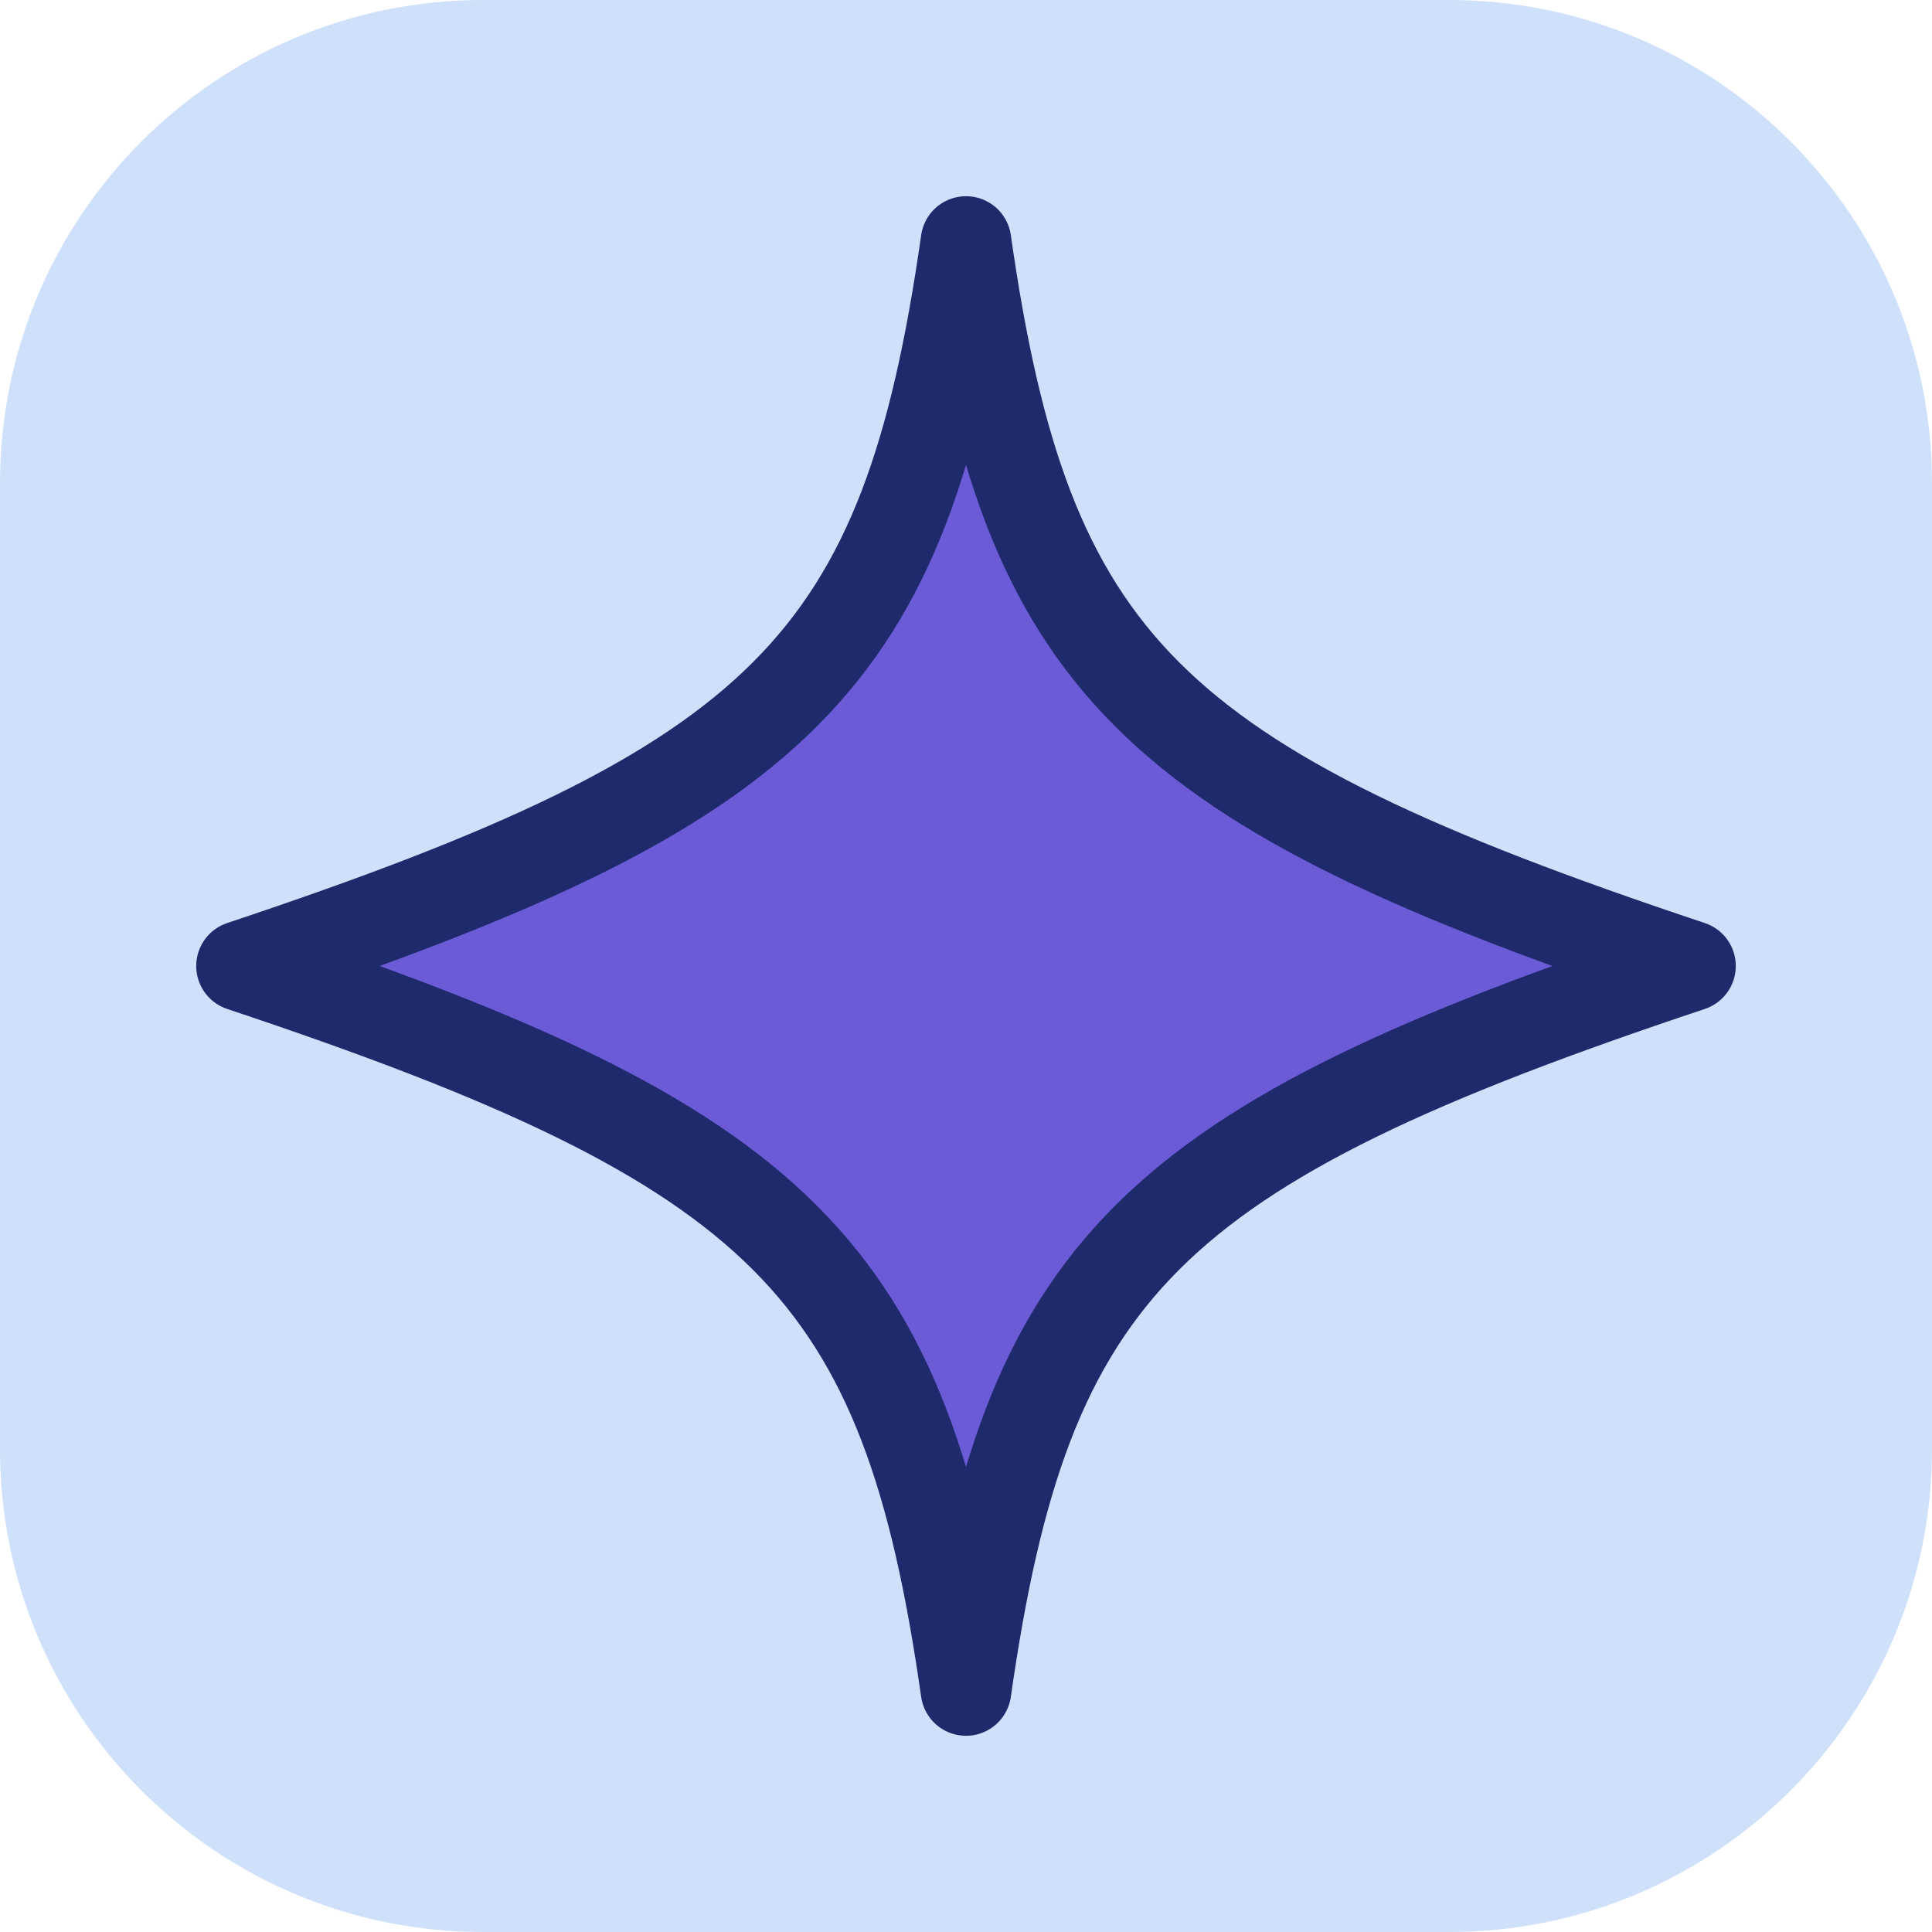
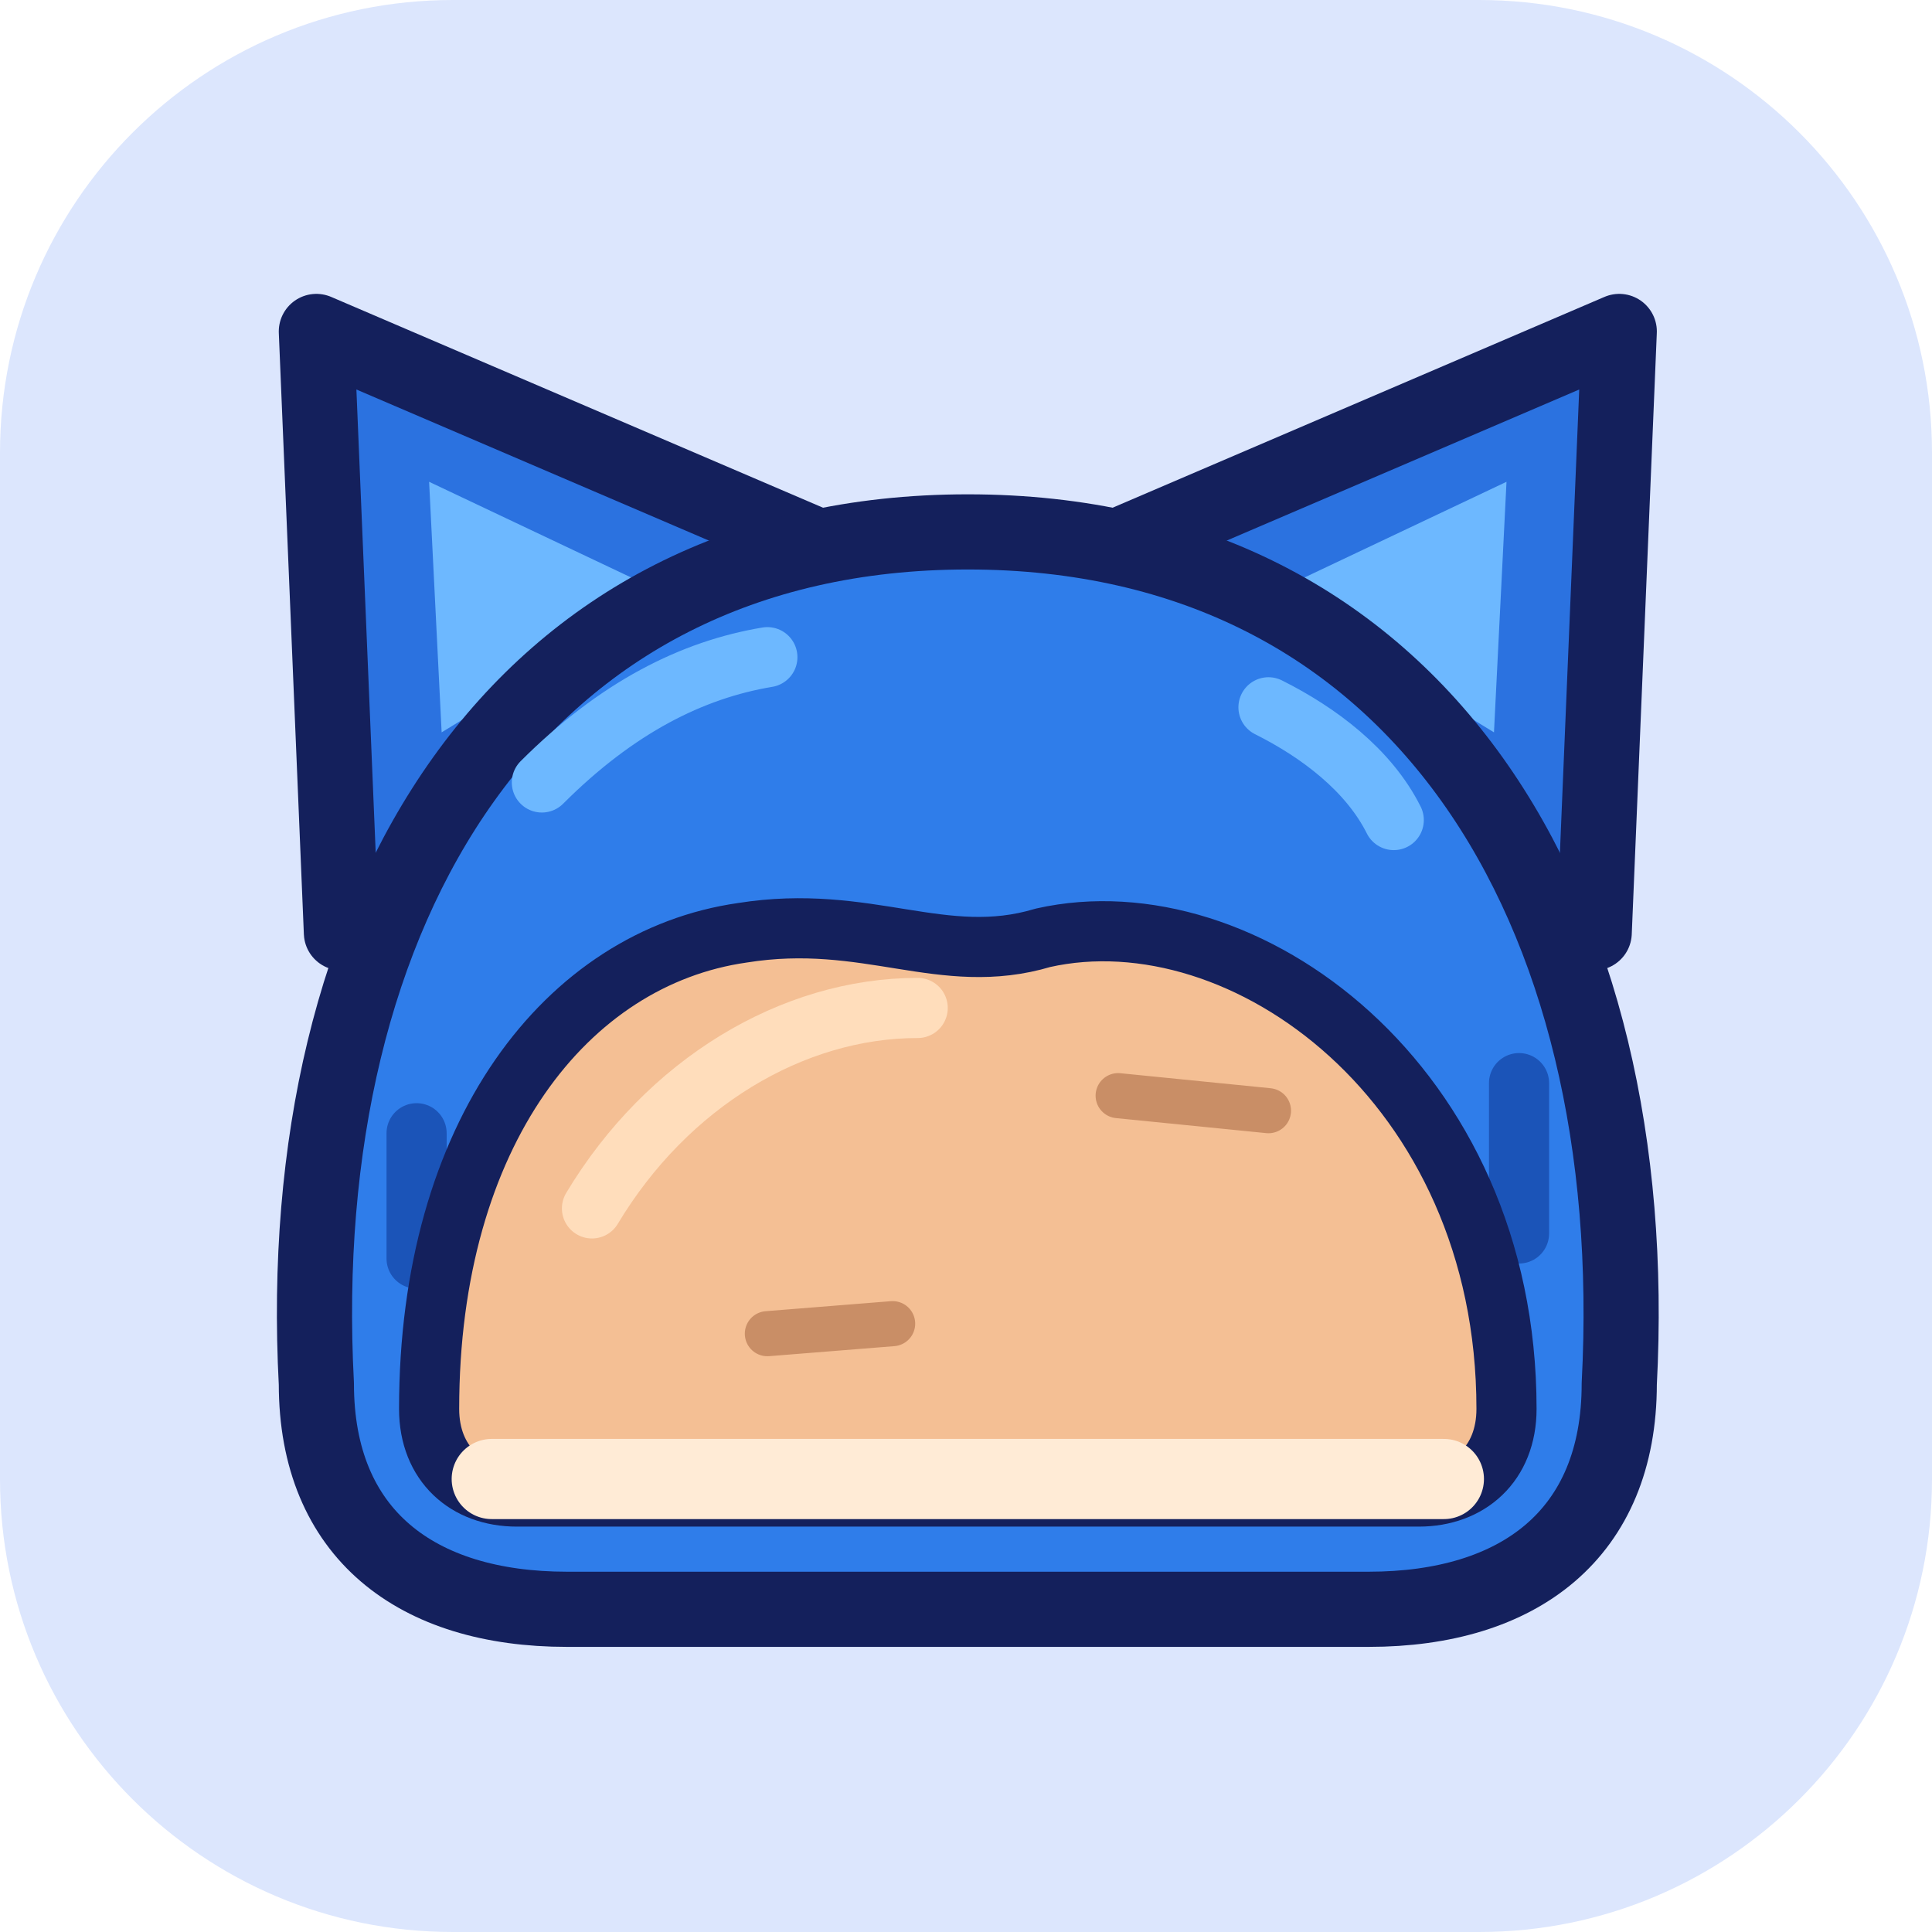
- <svg xmlns="http://www.w3.org/2000/svg" viewBox="0 0 64 64">
-   <rect width="64" height="64" rx="16" fill="#CFE0FB" />
-   <path d="M32 8c2 14 6 18 24 24-18 6-22 10-24 24-2-14-6-18-24-24 18-6 22-10 24-24Z" fill="#6B5BD6" stroke="#1E2A6B" stroke-width="3" stroke-linejoin="round" />
+ <svg xmlns="http://www.w3.org/2000/svg" viewBox="0 0 64 64" fill="none">
+   <rect width="64" height="64" rx="15" fill="#DCE6FD" />
+   <g transform="translate(5.5 6) scale(.83)">
+     <path d="M7 30 6 6 27 15Z" fill="#2B72E0" stroke="#14205C" stroke-width="3" stroke-linejoin="round" />
+     <path d="M57 30 58 6 37 15Z" fill="#2B72E0" stroke="#14205C" stroke-width="3" stroke-linejoin="round" />
+     <path d="M11 22 10.5 12 20 16.5Z" fill="#6DB8FF" />
+     <path d="M53 22 53.5 12 44 16.5Z" fill="#6DB8FF" />
+     <path d="M6 48C5 29 14 14 32 14S59 29 58 48C58 54 54 57 48 57H16C10 57 6 54 6 48Z" fill="#2F7DEA" stroke="#14205C" stroke-width="3" stroke-linejoin="round" />
+     <path d="M15 24c3-3 6-4.5 9-5M44 21c2 1 4 2.5 5 4.5" stroke="#6DB8FF" stroke-width="2.4" stroke-linecap="round" />
+     <path d="M10 38v5M54 36v6M13 49l2 2M51 49l-2 2" stroke="#1B54B8" stroke-width="2.4" stroke-linecap="round" />
+     <path d="M10.5 49C10.5 38 16 31 23 30C28 29.2 31 31.4 35 30.2C43 28.4 53.5 36 53.5 49C53.5 51.2 52 52.5 50 52.5H14C12 52.5 10.5 51.2 10.5 49Z" fill="#F4BF94" stroke="#14205C" stroke-width="2.4" stroke-linejoin="round" />
+     <path d="M17 41c3-5 8-8 13-8" stroke="#FFDDBB" stroke-width="2.4" stroke-linecap="round" />
+     <path d="M38 36.5l6 .6M24 46l5-.4" stroke="#C98E66" stroke-width="1.8" stroke-linecap="round" />
+     <path d="M13 51.8h38" stroke="#FFEBD6" stroke-width="3.2" stroke-linecap="round" />
+   </g>
</svg>
